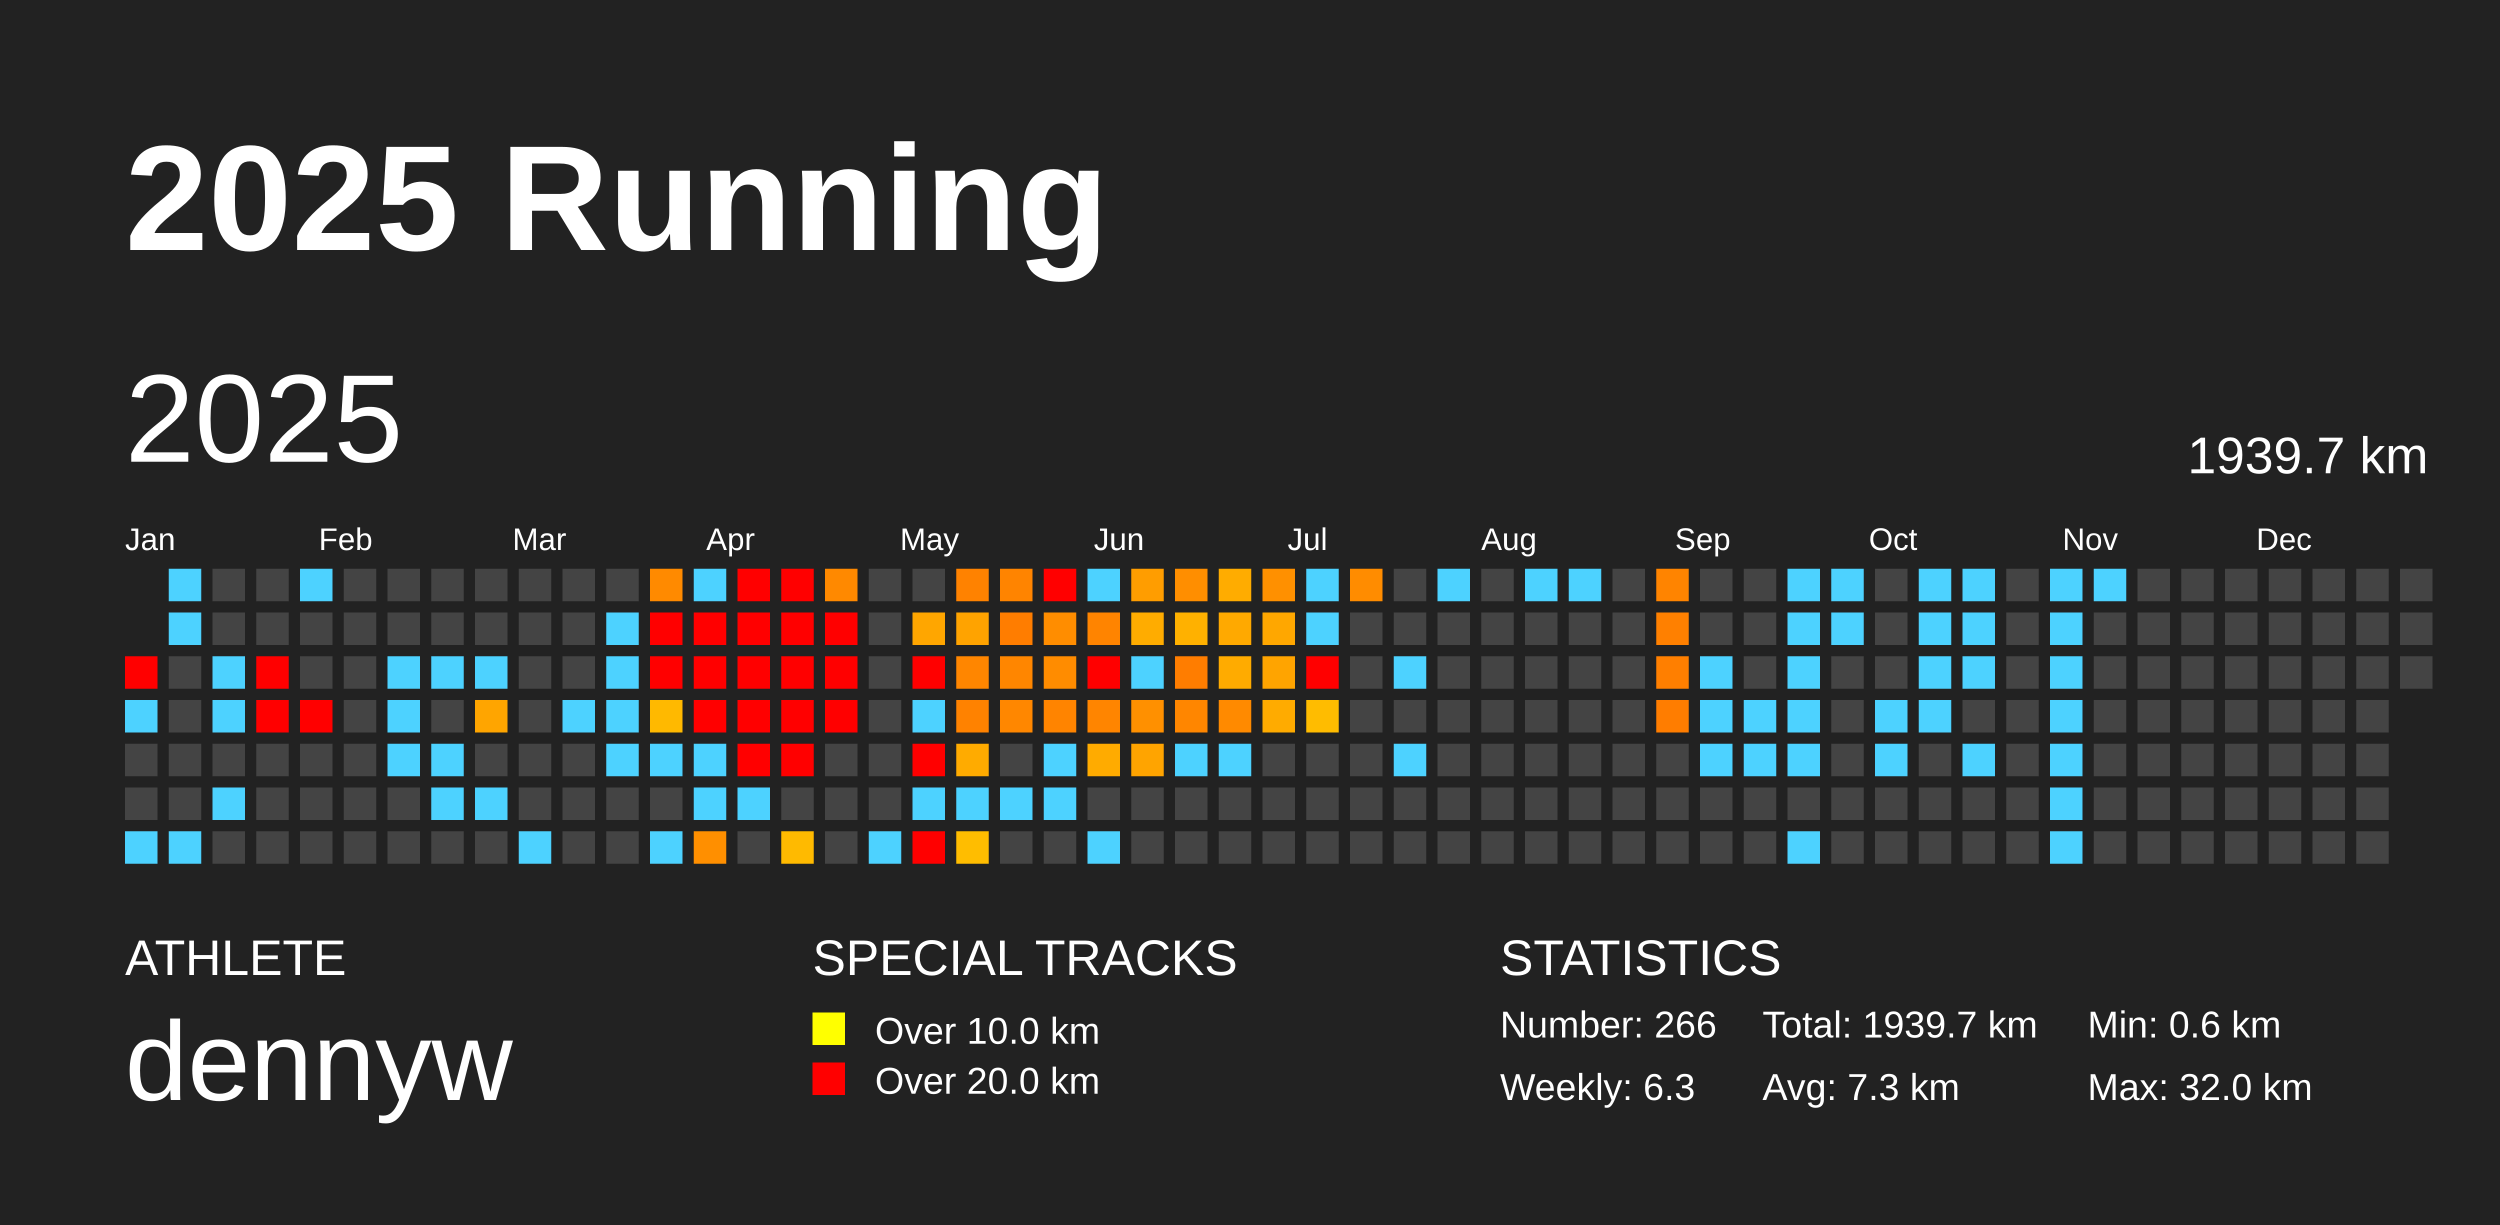
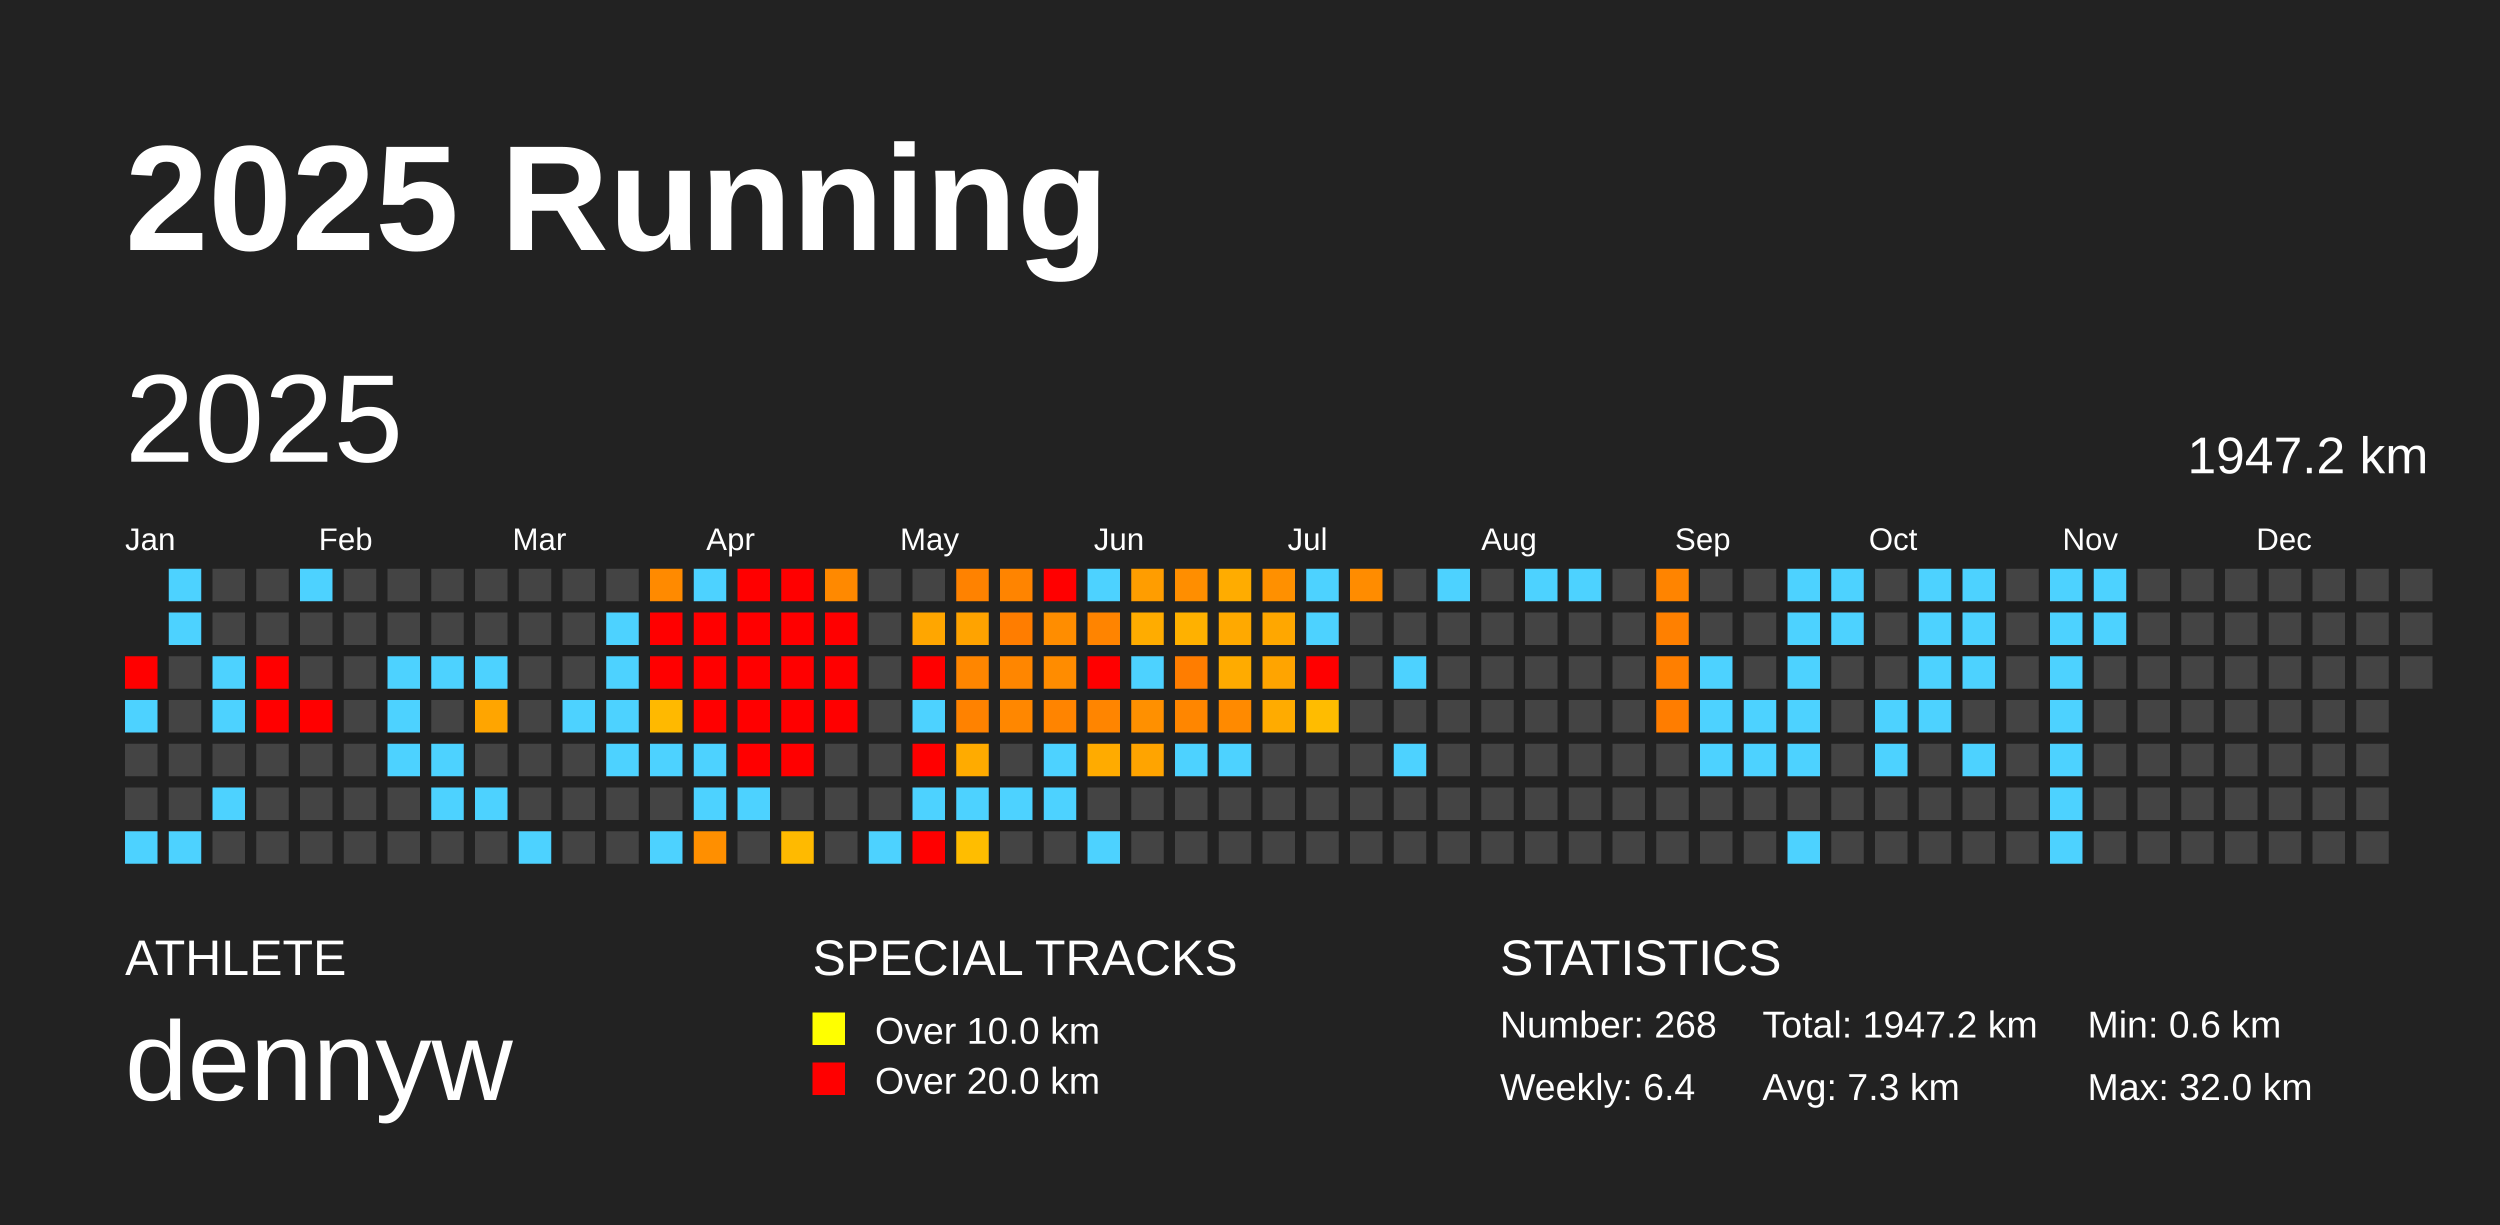
<svg xmlns="http://www.w3.org/2000/svg" baseProfile="full" height="98mm" version="1.1" viewBox="0,0,200,98" width="200mm">
  <defs />
  <rect fill="#222222" height="98" width="200" x="0" y="0" />
  <text fill="#FFFFFF" style="font-size:12px; font-family:Arial; font-weight:bold;" x="10" y="20">2025 Running</text>
  <text fill="#FFFFFF" style="font-size:4px; font-family:Arial" x="10" y="78">ATHLETE</text>
  <text fill="#FFFFFF" style="font-size:9px; font-family:Arial" x="10" y="88">dennyw</text>
  <text fill="#FFFFFF" style="font-size:4px; font-family:Arial" x="65" y="78">SPECIAL TRACKS</text>
  <rect fill="yellow" height="2.6" width="2.6" x="65" y="81" />
  <text fill="#FFFFFF" style="font-size:3px; font-family:Arial" x="70" y="83.5">Over 10.0 km</text>
  <rect fill="red" height="2.6" width="2.6" x="65" y="85" />
  <text fill="#FFFFFF" style="font-size:3px; font-family:Arial" x="70" y="87.5">Over 20.0 km</text>
  <text fill="#FFFFFF" style="font-size:4px; font-family:Arial" x="120" y="78">STATISTICS</text>
-   <text fill="#FFFFFF" style="font-size:3px; font-family:Arial" x="120" y="83">Number: 266</text>
-   <text fill="#FFFFFF" style="font-size:3px; font-family:Arial" x="120" y="88">Weekly: 6.3</text>
-   <text fill="#FFFFFF" style="font-size:3px; font-family:Arial" x="141" y="83">Total: 1939.7 km</text>
+   <text fill="#FFFFFF" style="font-size:3px; font-family:Arial" x="120" y="83">Number: 268</text>
+   <text fill="#FFFFFF" style="font-size:3px; font-family:Arial" x="120" y="88">Weekly: 6.4</text>
+   <text fill="#FFFFFF" style="font-size:3px; font-family:Arial" x="141" y="83">Total: 1947.2 km</text>
  <text fill="#FFFFFF" style="font-size:3px; font-family:Arial" x="141" y="88">Avg: 7.3 km</text>
  <text fill="#FFFFFF" style="font-size:3px; font-family:Arial" x="167" y="83">Min: 0.6 km</text>
  <text fill="#FFFFFF" style="font-size:3px; font-family:Arial" x="167" y="88">Max: 32.0 km</text>
  <text dominant-baseline="hanging" fill="#FFFFFF" style="font-size:10.0px; font-family:Arial;" x="10" y="30">2025</text>
-   <text dominant-baseline="hanging" fill="#FFFFFF" style="font-size:4.125px; font-family:Arial;" x="175" y="35">1939.7 km</text>
+   <text dominant-baseline="hanging" fill="#FFFFFF" style="font-size:4.125px; font-family:Arial;" x="175" y="35">1947.2 km</text>
  <text fill="#FFFFFF" style="font-size:2.5px; font-family:Arial" x="10.0" y="44">Jan</text>
  <text fill="#FFFFFF" style="font-size:2.5px; font-family:Arial" x="25.5" y="44">Feb</text>
  <text fill="#FFFFFF" style="font-size:2.5px; font-family:Arial" x="41.0" y="44">Mar</text>
  <text fill="#FFFFFF" style="font-size:2.5px; font-family:Arial" x="56.5" y="44">Apr</text>
  <text fill="#FFFFFF" style="font-size:2.5px; font-family:Arial" x="72.0" y="44">May</text>
  <text fill="#FFFFFF" style="font-size:2.5px; font-family:Arial" x="87.5" y="44">Jun</text>
  <text fill="#FFFFFF" style="font-size:2.5px; font-family:Arial" x="103.0" y="44">Jul</text>
  <text fill="#FFFFFF" style="font-size:2.5px; font-family:Arial" x="118.5" y="44">Aug</text>
  <text fill="#FFFFFF" style="font-size:2.5px; font-family:Arial" x="134.0" y="44">Sep</text>
  <text fill="#FFFFFF" style="font-size:2.5px; font-family:Arial" x="149.5" y="44">Oct</text>
  <text fill="#FFFFFF" style="font-size:2.5px; font-family:Arial" x="165.0" y="44">Nov</text>
  <text fill="#FFFFFF" style="font-size:2.5px; font-family:Arial" x="180.5" y="44">Dec</text>
  <rect fill="red" height="2.6" width="2.6" x="10.0" y="52.5" />
  <rect fill="#4dd2ff" height="2.6" width="2.6" x="10.0" y="56.0" />
  <rect fill="#444444" height="2.6" width="2.6" x="10.0" y="59.5" />
  <rect fill="#444444" height="2.6" width="2.6" x="10.0" y="63.0" />
  <rect fill="#4dd2ff" height="2.6" width="2.6" x="10.0" y="66.5" />
  <rect fill="#4dd2ff" height="2.6" width="2.6" x="13.5" y="45.5" />
  <rect fill="#4dd2ff" height="2.6" width="2.6" x="13.5" y="49.0" />
  <rect fill="#444444" height="2.6" width="2.6" x="13.5" y="52.5" />
  <rect fill="#444444" height="2.6" width="2.6" x="13.5" y="56.0" />
  <rect fill="#444444" height="2.6" width="2.6" x="13.5" y="59.5" />
  <rect fill="#444444" height="2.6" width="2.6" x="13.5" y="63.0" />
  <rect fill="#4dd2ff" height="2.6" width="2.6" x="13.5" y="66.5" />
  <rect fill="#444444" height="2.6" width="2.6" x="17.0" y="45.5" />
  <rect fill="#444444" height="2.6" width="2.6" x="17.0" y="49.0" />
  <rect fill="#4dd2ff" height="2.6" width="2.6" x="17.0" y="52.5" />
  <rect fill="#4dd2ff" height="2.6" width="2.6" x="17.0" y="56.0" />
  <rect fill="#444444" height="2.6" width="2.6" x="17.0" y="59.5" />
  <rect fill="#4dd2ff" height="2.6" width="2.6" x="17.0" y="63.0" />
  <rect fill="#444444" height="2.6" width="2.6" x="17.0" y="66.5" />
  <rect fill="#444444" height="2.6" width="2.6" x="20.5" y="45.5" />
  <rect fill="#444444" height="2.6" width="2.6" x="20.5" y="49.0" />
  <rect fill="red" height="2.6" width="2.6" x="20.5" y="52.5" />
  <rect fill="red" height="2.6" width="2.6" x="20.5" y="56.0" />
  <rect fill="#444444" height="2.6" width="2.6" x="20.5" y="59.5" />
  <rect fill="#444444" height="2.6" width="2.6" x="20.5" y="63.0" />
  <rect fill="#444444" height="2.6" width="2.6" x="20.5" y="66.5" />
  <rect fill="#4dd2ff" height="2.6" width="2.6" x="24.0" y="45.5" />
  <rect fill="#444444" height="2.6" width="2.6" x="24.0" y="49.0" />
  <rect fill="#444444" height="2.6" width="2.6" x="24.0" y="52.5" />
  <rect fill="red" height="2.6" width="2.6" x="24.0" y="56.0" />
  <rect fill="#444444" height="2.6" width="2.6" x="24.0" y="59.5" />
  <rect fill="#444444" height="2.6" width="2.6" x="24.0" y="63.0" />
  <rect fill="#444444" height="2.6" width="2.6" x="24.0" y="66.5" />
  <rect fill="#444444" height="2.6" width="2.6" x="27.5" y="45.5" />
  <rect fill="#444444" height="2.6" width="2.6" x="27.5" y="49.0" />
  <rect fill="#444444" height="2.6" width="2.6" x="27.5" y="52.5" />
  <rect fill="#444444" height="2.6" width="2.6" x="27.5" y="56.0" />
  <rect fill="#444444" height="2.6" width="2.6" x="27.5" y="59.5" />
  <rect fill="#444444" height="2.6" width="2.6" x="27.5" y="63.0" />
  <rect fill="#444444" height="2.6" width="2.6" x="27.5" y="66.5" />
  <rect fill="#444444" height="2.6" width="2.6" x="31.0" y="45.5" />
  <rect fill="#444444" height="2.6" width="2.6" x="31.0" y="49.0" />
  <rect fill="#4dd2ff" height="2.6" width="2.6" x="31.0" y="52.5" />
  <rect fill="#4dd2ff" height="2.6" width="2.6" x="31.0" y="56.0" />
  <rect fill="#4dd2ff" height="2.6" width="2.6" x="31.0" y="59.5" />
  <rect fill="#444444" height="2.6" width="2.6" x="31.0" y="63.0" />
  <rect fill="#444444" height="2.6" width="2.6" x="31.0" y="66.5" />
  <rect fill="#444444" height="2.6" width="2.6" x="34.5" y="45.5" />
  <rect fill="#444444" height="2.6" width="2.6" x="34.5" y="49.0" />
  <rect fill="#4dd2ff" height="2.6" width="2.6" x="34.5" y="52.5" />
  <rect fill="#444444" height="2.6" width="2.6" x="34.5" y="56.0" />
  <rect fill="#4dd2ff" height="2.6" width="2.6" x="34.5" y="59.5" />
  <rect fill="#4dd2ff" height="2.6" width="2.6" x="34.5" y="63.0" />
  <rect fill="#444444" height="2.6" width="2.6" x="34.5" y="66.5" />
  <rect fill="#444444" height="2.6" width="2.6" x="38.0" y="45.5" />
  <rect fill="#444444" height="2.6" width="2.6" x="38.0" y="49.0" />
  <rect fill="#4dd2ff" height="2.6" width="2.6" x="38.0" y="52.5" />
  <rect fill="#ffa500" height="2.6" width="2.6" x="38.0" y="56.0" />
  <rect fill="#444444" height="2.6" width="2.6" x="38.0" y="59.5" />
  <rect fill="#4dd2ff" height="2.6" width="2.6" x="38.0" y="63.0" />
  <rect fill="#444444" height="2.6" width="2.6" x="38.0" y="66.5" />
  <rect fill="#444444" height="2.6" width="2.6" x="41.5" y="45.5" />
  <rect fill="#444444" height="2.6" width="2.6" x="41.5" y="49.0" />
  <rect fill="#444444" height="2.6" width="2.6" x="41.5" y="52.5" />
  <rect fill="#444444" height="2.6" width="2.6" x="41.5" y="56.0" />
  <rect fill="#444444" height="2.6" width="2.6" x="41.5" y="59.5" />
  <rect fill="#444444" height="2.6" width="2.6" x="41.5" y="63.0" />
  <rect fill="#4dd2ff" height="2.6" width="2.6" x="41.5" y="66.5" />
  <rect fill="#444444" height="2.6" width="2.6" x="45.0" y="45.5" />
  <rect fill="#444444" height="2.6" width="2.6" x="45.0" y="49.0" />
  <rect fill="#444444" height="2.6" width="2.6" x="45.0" y="52.5" />
  <rect fill="#4dd2ff" height="2.6" width="2.6" x="45.0" y="56.0" />
  <rect fill="#444444" height="2.6" width="2.6" x="45.0" y="59.5" />
  <rect fill="#444444" height="2.6" width="2.6" x="45.0" y="63.0" />
  <rect fill="#444444" height="2.6" width="2.6" x="45.0" y="66.5" />
  <rect fill="#444444" height="2.6" width="2.6" x="48.5" y="45.5" />
  <rect fill="#4dd2ff" height="2.6" width="2.6" x="48.5" y="49.0" />
  <rect fill="#4dd2ff" height="2.6" width="2.6" x="48.5" y="52.5" />
  <rect fill="#4dd2ff" height="2.6" width="2.6" x="48.5" y="56.0" />
  <rect fill="#4dd2ff" height="2.6" width="2.6" x="48.5" y="59.5" />
  <rect fill="#444444" height="2.6" width="2.6" x="48.5" y="63.0" />
  <rect fill="#444444" height="2.6" width="2.6" x="48.5" y="66.5" />
  <rect fill="#ff8a00" height="2.6" width="2.6" x="52.0" y="45.5" />
  <rect fill="red" height="2.6" width="2.6" x="52.0" y="49.0" />
  <rect fill="red" height="2.6" width="2.6" x="52.0" y="52.5" />
  <rect fill="#ffb900" height="2.6" width="2.6" x="52.0" y="56.0" />
  <rect fill="#4dd2ff" height="2.6" width="2.6" x="52.0" y="59.5" />
  <rect fill="#444444" height="2.6" width="2.6" x="52.0" y="63.0" />
  <rect fill="#4dd2ff" height="2.6" width="2.6" x="52.0" y="66.5" />
  <rect fill="#4dd2ff" height="2.6" width="2.6" x="55.5" y="45.5" />
  <rect fill="red" height="2.6" width="2.6" x="55.5" y="49.0" />
  <rect fill="red" height="2.6" width="2.6" x="55.5" y="52.5" />
  <rect fill="red" height="2.6" width="2.6" x="55.5" y="56.0" />
  <rect fill="#4dd2ff" height="2.6" width="2.6" x="55.5" y="59.5" />
  <rect fill="#4dd2ff" height="2.6" width="2.6" x="55.5" y="63.0" />
  <rect fill="#ff8f00" height="2.6" width="2.6" x="55.5" y="66.5" />
  <rect fill="red" height="2.6" width="2.6" x="59.0" y="45.5" />
  <rect fill="red" height="2.6" width="2.6" x="59.0" y="49.0" />
  <rect fill="red" height="2.6" width="2.6" x="59.0" y="52.5" />
  <rect fill="red" height="2.6" width="2.6" x="59.0" y="56.0" />
  <rect fill="red" height="2.6" width="2.6" x="59.0" y="59.5" />
  <rect fill="#4dd2ff" height="2.6" width="2.6" x="59.0" y="63.0" />
  <rect fill="#444444" height="2.6" width="2.6" x="59.0" y="66.5" />
  <rect fill="red" height="2.6" width="2.6" x="62.5" y="45.5" />
  <rect fill="red" height="2.6" width="2.6" x="62.5" y="49.0" />
  <rect fill="red" height="2.6" width="2.6" x="62.5" y="52.5" />
  <rect fill="red" height="2.6" width="2.6" x="62.5" y="56.0" />
  <rect fill="red" height="2.6" width="2.6" x="62.5" y="59.5" />
  <rect fill="#444444" height="2.6" width="2.6" x="62.5" y="63.0" />
  <rect fill="#ffba00" height="2.6" width="2.6" x="62.5" y="66.5" />
  <rect fill="#ff8900" height="2.6" width="2.6" x="66.0" y="45.5" />
  <rect fill="red" height="2.6" width="2.6" x="66.0" y="49.0" />
  <rect fill="red" height="2.6" width="2.6" x="66.0" y="52.5" />
  <rect fill="red" height="2.6" width="2.6" x="66.0" y="56.0" />
  <rect fill="#444444" height="2.6" width="2.6" x="66.0" y="59.5" />
  <rect fill="#444444" height="2.6" width="2.6" x="66.0" y="63.0" />
  <rect fill="#444444" height="2.6" width="2.6" x="66.0" y="66.5" />
  <rect fill="#444444" height="2.6" width="2.6" x="69.5" y="45.5" />
  <rect fill="#444444" height="2.6" width="2.6" x="69.5" y="49.0" />
  <rect fill="#444444" height="2.6" width="2.6" x="69.5" y="52.5" />
  <rect fill="#444444" height="2.6" width="2.6" x="69.5" y="56.0" />
  <rect fill="#444444" height="2.6" width="2.6" x="69.5" y="59.5" />
  <rect fill="#444444" height="2.6" width="2.6" x="69.5" y="63.0" />
  <rect fill="#4dd2ff" height="2.6" width="2.6" x="69.5" y="66.5" />
  <rect fill="#444444" height="2.6" width="2.6" x="73.0" y="45.5" />
  <rect fill="#ffa600" height="2.6" width="2.6" x="73.0" y="49.0" />
  <rect fill="red" height="2.6" width="2.6" x="73.0" y="52.5" />
  <rect fill="#4dd2ff" height="2.6" width="2.6" x="73.0" y="56.0" />
  <rect fill="red" height="2.6" width="2.6" x="73.0" y="59.5" />
  <rect fill="#4dd2ff" height="2.6" width="2.6" x="73.0" y="63.0" />
  <rect fill="red" height="2.6" width="2.6" x="73.0" y="66.5" />
  <rect fill="#ff8200" height="2.6" width="2.6" x="76.5" y="45.5" />
  <rect fill="#ffa300" height="2.6" width="2.6" x="76.5" y="49.0" />
  <rect fill="#ff8600" height="2.6" width="2.6" x="76.5" y="52.5" />
  <rect fill="#ff8200" height="2.6" width="2.6" x="76.5" y="56.0" />
  <rect fill="#ffab00" height="2.6" width="2.6" x="76.5" y="59.5" />
  <rect fill="#4dd2ff" height="2.6" width="2.6" x="76.5" y="63.0" />
  <rect fill="#ffbd00" height="2.6" width="2.6" x="76.5" y="66.5" />
  <rect fill="#ff8400" height="2.6" width="2.6" x="80.0" y="45.5" />
  <rect fill="#ff7d00" height="2.6" width="2.6" x="80.0" y="49.0" />
  <rect fill="#ff8600" height="2.6" width="2.6" x="80.0" y="52.5" />
  <rect fill="#ff8700" height="2.6" width="2.6" x="80.0" y="56.0" />
  <rect fill="#444444" height="2.6" width="2.6" x="80.0" y="59.5" />
  <rect fill="#4dd2ff" height="2.6" width="2.6" x="80.0" y="63.0" />
  <rect fill="#444444" height="2.6" width="2.6" x="80.0" y="66.5" />
  <rect fill="red" height="2.6" width="2.6" x="83.5" y="45.5" />
  <rect fill="#ff8d00" height="2.6" width="2.6" x="83.5" y="49.0" />
  <rect fill="#ff8c00" height="2.6" width="2.6" x="83.5" y="52.5" />
  <rect fill="#ff8400" height="2.6" width="2.6" x="83.5" y="56.0" />
  <rect fill="#4dd2ff" height="2.6" width="2.6" x="83.5" y="59.5" />
  <rect fill="#4dd2ff" height="2.6" width="2.6" x="83.5" y="63.0" />
  <rect fill="#444444" height="2.6" width="2.6" x="83.5" y="66.5" />
  <rect fill="#4dd2ff" height="2.6" width="2.6" x="87.0" y="45.5" />
  <rect fill="#ff8400" height="2.6" width="2.6" x="87.0" y="49.0" />
  <rect fill="red" height="2.6" width="2.6" x="87.0" y="52.5" />
  <rect fill="#ff8500" height="2.6" width="2.6" x="87.0" y="56.0" />
  <rect fill="#ffab00" height="2.6" width="2.6" x="87.0" y="59.5" />
  <rect fill="#444444" height="2.6" width="2.6" x="87.0" y="63.0" />
  <rect fill="#4dd2ff" height="2.6" width="2.6" x="87.0" y="66.5" />
  <rect fill="#ff9d00" height="2.6" width="2.6" x="90.5" y="45.5" />
  <rect fill="#ffac00" height="2.6" width="2.6" x="90.5" y="49.0" />
  <rect fill="#4dd2ff" height="2.6" width="2.6" x="90.5" y="52.5" />
  <rect fill="#ff9000" height="2.6" width="2.6" x="90.5" y="56.0" />
  <rect fill="#ffa400" height="2.6" width="2.6" x="90.5" y="59.5" />
  <rect fill="#444444" height="2.6" width="2.6" x="90.5" y="63.0" />
  <rect fill="#444444" height="2.6" width="2.6" x="90.5" y="66.5" />
  <rect fill="#ff8e00" height="2.6" width="2.6" x="94.0" y="45.5" />
  <rect fill="#ffb100" height="2.6" width="2.6" x="94.0" y="49.0" />
  <rect fill="#ff7d00" height="2.6" width="2.6" x="94.0" y="52.5" />
  <rect fill="#ff8600" height="2.6" width="2.6" x="94.0" y="56.0" />
  <rect fill="#4dd2ff" height="2.6" width="2.6" x="94.0" y="59.5" />
  <rect fill="#444444" height="2.6" width="2.6" x="94.0" y="63.0" />
  <rect fill="#444444" height="2.6" width="2.6" x="94.0" y="66.5" />
  <rect fill="#ffac00" height="2.6" width="2.6" x="97.5" y="45.5" />
  <rect fill="#ffa900" height="2.6" width="2.6" x="97.5" y="49.0" />
  <rect fill="#ffab00" height="2.6" width="2.6" x="97.5" y="52.5" />
  <rect fill="#ff8a00" height="2.6" width="2.6" x="97.5" y="56.0" />
  <rect fill="#4dd2ff" height="2.6" width="2.6" x="97.5" y="59.5" />
  <rect fill="#444444" height="2.6" width="2.6" x="97.5" y="63.0" />
  <rect fill="#444444" height="2.6" width="2.6" x="97.5" y="66.5" />
  <rect fill="#ff9000" height="2.6" width="2.6" x="101.0" y="45.5" />
  <rect fill="#ffa700" height="2.6" width="2.6" x="101.0" y="49.0" />
  <rect fill="#ffa400" height="2.6" width="2.6" x="101.0" y="52.5" />
  <rect fill="#ffab00" height="2.6" width="2.6" x="101.0" y="56.0" />
  <rect fill="#444444" height="2.6" width="2.6" x="101.0" y="59.5" />
  <rect fill="#444444" height="2.6" width="2.6" x="101.0" y="63.0" />
  <rect fill="#444444" height="2.6" width="2.6" x="101.0" y="66.5" />
  <rect fill="#4dd2ff" height="2.6" width="2.6" x="104.5" y="45.5" />
  <rect fill="#4dd2ff" height="2.6" width="2.6" x="104.5" y="49.0" />
  <rect fill="red" height="2.6" width="2.6" x="104.5" y="52.5" />
  <rect fill="#ffbc00" height="2.6" width="2.6" x="104.5" y="56.0" />
  <rect fill="#444444" height="2.6" width="2.6" x="104.5" y="59.5" />
  <rect fill="#444444" height="2.6" width="2.6" x="104.5" y="63.0" />
  <rect fill="#444444" height="2.6" width="2.6" x="104.5" y="66.5" />
  <rect fill="#ff8c00" height="2.6" width="2.6" x="108.0" y="45.5" />
  <rect fill="#444444" height="2.6" width="2.6" x="108.0" y="49.0" />
  <rect fill="#444444" height="2.6" width="2.6" x="108.0" y="52.5" />
  <rect fill="#444444" height="2.6" width="2.6" x="108.0" y="56.0" />
  <rect fill="#444444" height="2.6" width="2.6" x="108.0" y="59.5" />
  <rect fill="#444444" height="2.6" width="2.6" x="108.0" y="63.0" />
  <rect fill="#444444" height="2.6" width="2.6" x="108.0" y="66.5" />
  <rect fill="#444444" height="2.6" width="2.6" x="111.5" y="45.5" />
  <rect fill="#444444" height="2.6" width="2.6" x="111.5" y="49.0" />
  <rect fill="#4dd2ff" height="2.6" width="2.6" x="111.5" y="52.5" />
  <rect fill="#444444" height="2.6" width="2.6" x="111.5" y="56.0" />
  <rect fill="#4dd2ff" height="2.6" width="2.6" x="111.5" y="59.5" />
  <rect fill="#444444" height="2.6" width="2.6" x="111.5" y="63.0" />
  <rect fill="#444444" height="2.6" width="2.6" x="111.5" y="66.5" />
  <rect fill="#4dd2ff" height="2.6" width="2.6" x="115.0" y="45.5" />
  <rect fill="#444444" height="2.6" width="2.6" x="115.0" y="49.0" />
  <rect fill="#444444" height="2.6" width="2.6" x="115.0" y="52.5" />
  <rect fill="#444444" height="2.6" width="2.6" x="115.0" y="56.0" />
  <rect fill="#444444" height="2.6" width="2.6" x="115.0" y="59.5" />
  <rect fill="#444444" height="2.6" width="2.6" x="115.0" y="63.0" />
  <rect fill="#444444" height="2.6" width="2.6" x="115.0" y="66.5" />
  <rect fill="#444444" height="2.6" width="2.6" x="118.5" y="45.5" />
  <rect fill="#444444" height="2.6" width="2.6" x="118.5" y="49.0" />
  <rect fill="#444444" height="2.6" width="2.6" x="118.5" y="52.5" />
  <rect fill="#444444" height="2.6" width="2.6" x="118.5" y="56.0" />
  <rect fill="#444444" height="2.6" width="2.6" x="118.5" y="59.5" />
  <rect fill="#444444" height="2.6" width="2.6" x="118.5" y="63.0" />
  <rect fill="#444444" height="2.6" width="2.6" x="118.5" y="66.5" />
  <rect fill="#4dd2ff" height="2.6" width="2.6" x="122.0" y="45.5" />
  <rect fill="#444444" height="2.6" width="2.6" x="122.0" y="49.0" />
  <rect fill="#444444" height="2.6" width="2.6" x="122.0" y="52.5" />
  <rect fill="#444444" height="2.6" width="2.6" x="122.0" y="56.0" />
  <rect fill="#444444" height="2.6" width="2.6" x="122.0" y="59.5" />
  <rect fill="#444444" height="2.6" width="2.6" x="122.0" y="63.0" />
  <rect fill="#444444" height="2.6" width="2.6" x="122.0" y="66.5" />
  <rect fill="#4dd2ff" height="2.6" width="2.6" x="125.5" y="45.5" />
  <rect fill="#444444" height="2.6" width="2.6" x="125.5" y="49.0" />
  <rect fill="#444444" height="2.6" width="2.6" x="125.5" y="52.5" />
  <rect fill="#444444" height="2.6" width="2.6" x="125.5" y="56.0" />
  <rect fill="#444444" height="2.6" width="2.6" x="125.5" y="59.5" />
  <rect fill="#444444" height="2.6" width="2.6" x="125.5" y="63.0" />
  <rect fill="#444444" height="2.6" width="2.6" x="125.5" y="66.5" />
  <rect fill="#444444" height="2.6" width="2.6" x="129.0" y="45.5" />
  <rect fill="#444444" height="2.6" width="2.6" x="129.0" y="49.0" />
  <rect fill="#444444" height="2.6" width="2.6" x="129.0" y="52.5" />
  <rect fill="#444444" height="2.6" width="2.6" x="129.0" y="56.0" />
  <rect fill="#444444" height="2.6" width="2.6" x="129.0" y="59.5" />
  <rect fill="#444444" height="2.6" width="2.6" x="129.0" y="63.0" />
  <rect fill="#444444" height="2.6" width="2.6" x="129.0" y="66.5" />
  <rect fill="#ff8400" height="2.6" width="2.6" x="132.5" y="45.5" />
  <rect fill="#ff8000" height="2.6" width="2.6" x="132.5" y="49.0" />
  <rect fill="#ff7f00" height="2.6" width="2.6" x="132.5" y="52.5" />
  <rect fill="#ff7d00" height="2.6" width="2.6" x="132.5" y="56.0" />
  <rect fill="#444444" height="2.6" width="2.6" x="132.5" y="59.5" />
  <rect fill="#444444" height="2.6" width="2.6" x="132.5" y="63.0" />
  <rect fill="#444444" height="2.6" width="2.6" x="132.5" y="66.5" />
  <rect fill="#444444" height="2.6" width="2.6" x="136.0" y="45.5" />
  <rect fill="#444444" height="2.6" width="2.6" x="136.0" y="49.0" />
  <rect fill="#4dd2ff" height="2.6" width="2.6" x="136.0" y="52.5" />
  <rect fill="#4dd2ff" height="2.6" width="2.6" x="136.0" y="56.0" />
  <rect fill="#4dd2ff" height="2.6" width="2.6" x="136.0" y="59.5" />
  <rect fill="#444444" height="2.6" width="2.6" x="136.0" y="63.0" />
  <rect fill="#444444" height="2.6" width="2.6" x="136.0" y="66.5" />
  <rect fill="#444444" height="2.6" width="2.6" x="139.5" y="45.5" />
  <rect fill="#444444" height="2.6" width="2.6" x="139.5" y="49.0" />
  <rect fill="#444444" height="2.6" width="2.6" x="139.5" y="52.5" />
  <rect fill="#4dd2ff" height="2.6" width="2.6" x="139.5" y="56.0" />
  <rect fill="#4dd2ff" height="2.6" width="2.6" x="139.5" y="59.5" />
  <rect fill="#444444" height="2.6" width="2.6" x="139.5" y="63.0" />
  <rect fill="#444444" height="2.6" width="2.6" x="139.5" y="66.5" />
  <rect fill="#4dd2ff" height="2.6" width="2.6" x="143.0" y="45.5" />
  <rect fill="#4dd2ff" height="2.6" width="2.6" x="143.0" y="49.0" />
  <rect fill="#4dd2ff" height="2.6" width="2.6" x="143.0" y="52.5" />
  <rect fill="#4dd2ff" height="2.6" width="2.6" x="143.0" y="56.0" />
  <rect fill="#4dd2ff" height="2.6" width="2.6" x="143.0" y="59.5" />
  <rect fill="#444444" height="2.6" width="2.6" x="143.0" y="63.0" />
  <rect fill="#4dd2ff" height="2.6" width="2.6" x="143.0" y="66.5" />
  <rect fill="#4dd2ff" height="2.6" width="2.6" x="146.5" y="45.5" />
  <rect fill="#4dd2ff" height="2.6" width="2.6" x="146.5" y="49.0" />
  <rect fill="#444444" height="2.6" width="2.6" x="146.5" y="52.5" />
  <rect fill="#444444" height="2.6" width="2.6" x="146.5" y="56.0" />
  <rect fill="#444444" height="2.6" width="2.6" x="146.5" y="59.5" />
  <rect fill="#444444" height="2.6" width="2.6" x="146.5" y="63.0" />
  <rect fill="#444444" height="2.6" width="2.6" x="146.5" y="66.5" />
  <rect fill="#444444" height="2.6" width="2.6" x="150.0" y="45.5" />
  <rect fill="#444444" height="2.6" width="2.6" x="150.0" y="49.0" />
  <rect fill="#444444" height="2.6" width="2.6" x="150.0" y="52.5" />
  <rect fill="#4dd2ff" height="2.6" width="2.6" x="150.0" y="56.0" />
  <rect fill="#4dd2ff" height="2.6" width="2.6" x="150.0" y="59.5" />
  <rect fill="#444444" height="2.6" width="2.6" x="150.0" y="63.0" />
  <rect fill="#444444" height="2.6" width="2.6" x="150.0" y="66.5" />
  <rect fill="#4dd2ff" height="2.6" width="2.6" x="153.5" y="45.5" />
  <rect fill="#4dd2ff" height="2.6" width="2.6" x="153.5" y="49.0" />
  <rect fill="#4dd2ff" height="2.6" width="2.6" x="153.5" y="52.5" />
  <rect fill="#4dd2ff" height="2.6" width="2.6" x="153.5" y="56.0" />
  <rect fill="#444444" height="2.6" width="2.6" x="153.5" y="59.5" />
  <rect fill="#444444" height="2.6" width="2.6" x="153.5" y="63.0" />
  <rect fill="#444444" height="2.6" width="2.6" x="153.5" y="66.5" />
  <rect fill="#4dd2ff" height="2.6" width="2.6" x="157.0" y="45.5" />
  <rect fill="#4dd2ff" height="2.6" width="2.6" x="157.0" y="49.0" />
  <rect fill="#4dd2ff" height="2.6" width="2.6" x="157.0" y="52.5" />
  <rect fill="#444444" height="2.6" width="2.6" x="157.0" y="56.0" />
  <rect fill="#4dd2ff" height="2.6" width="2.6" x="157.0" y="59.5" />
  <rect fill="#444444" height="2.6" width="2.6" x="157.0" y="63.0" />
  <rect fill="#444444" height="2.6" width="2.6" x="157.0" y="66.5" />
  <rect fill="#444444" height="2.6" width="2.6" x="160.5" y="45.5" />
  <rect fill="#444444" height="2.6" width="2.6" x="160.5" y="49.0" />
  <rect fill="#444444" height="2.6" width="2.6" x="160.5" y="52.5" />
  <rect fill="#444444" height="2.6" width="2.6" x="160.5" y="56.0" />
  <rect fill="#444444" height="2.6" width="2.6" x="160.5" y="59.5" />
  <rect fill="#444444" height="2.6" width="2.6" x="160.5" y="63.0" />
  <rect fill="#444444" height="2.6" width="2.6" x="160.5" y="66.5" />
  <rect fill="#4dd2ff" height="2.6" width="2.6" x="164.0" y="45.5" />
  <rect fill="#4dd2ff" height="2.6" width="2.6" x="164.0" y="49.0" />
  <rect fill="#4dd2ff" height="2.6" width="2.6" x="164.0" y="52.5" />
  <rect fill="#4dd2ff" height="2.6" width="2.6" x="164.0" y="56.0" />
  <rect fill="#4dd2ff" height="2.6" width="2.6" x="164.0" y="59.5" />
  <rect fill="#4dd2ff" height="2.6" width="2.6" x="164.0" y="63.0" />
  <rect fill="#4dd2ff" height="2.6" width="2.6" x="164.0" y="66.5" />
  <rect fill="#4dd2ff" height="2.6" width="2.6" x="167.5" y="45.5" />
-   <rect fill="#444444" height="2.6" width="2.6" x="167.5" y="49.0" />
+   <rect fill="#4dd2ff" height="2.6" width="2.6" x="167.5" y="49.0" />
  <rect fill="#444444" height="2.6" width="2.6" x="167.5" y="52.5" />
  <rect fill="#444444" height="2.6" width="2.6" x="167.5" y="56.0" />
  <rect fill="#444444" height="2.6" width="2.6" x="167.5" y="59.5" />
  <rect fill="#444444" height="2.6" width="2.6" x="167.5" y="63.0" />
  <rect fill="#444444" height="2.6" width="2.6" x="167.5" y="66.5" />
  <rect fill="#444444" height="2.6" width="2.6" x="171.0" y="45.5" />
  <rect fill="#444444" height="2.6" width="2.6" x="171.0" y="49.0" />
  <rect fill="#444444" height="2.6" width="2.6" x="171.0" y="52.5" />
  <rect fill="#444444" height="2.6" width="2.6" x="171.0" y="56.0" />
  <rect fill="#444444" height="2.6" width="2.6" x="171.0" y="59.5" />
  <rect fill="#444444" height="2.6" width="2.6" x="171.0" y="63.0" />
  <rect fill="#444444" height="2.6" width="2.6" x="171.0" y="66.5" />
  <rect fill="#444444" height="2.6" width="2.6" x="174.5" y="45.5" />
  <rect fill="#444444" height="2.6" width="2.6" x="174.5" y="49.0" />
  <rect fill="#444444" height="2.6" width="2.6" x="174.5" y="52.5" />
  <rect fill="#444444" height="2.6" width="2.6" x="174.5" y="56.0" />
  <rect fill="#444444" height="2.6" width="2.6" x="174.5" y="59.5" />
  <rect fill="#444444" height="2.6" width="2.6" x="174.5" y="63.0" />
  <rect fill="#444444" height="2.6" width="2.6" x="174.5" y="66.5" />
  <rect fill="#444444" height="2.6" width="2.6" x="178.0" y="45.5" />
  <rect fill="#444444" height="2.6" width="2.6" x="178.0" y="49.0" />
  <rect fill="#444444" height="2.6" width="2.6" x="178.0" y="52.5" />
  <rect fill="#444444" height="2.6" width="2.6" x="178.0" y="56.0" />
  <rect fill="#444444" height="2.6" width="2.6" x="178.0" y="59.5" />
  <rect fill="#444444" height="2.6" width="2.6" x="178.0" y="63.0" />
  <rect fill="#444444" height="2.6" width="2.6" x="178.0" y="66.5" />
  <rect fill="#444444" height="2.6" width="2.6" x="181.5" y="45.5" />
  <rect fill="#444444" height="2.6" width="2.6" x="181.5" y="49.0" />
  <rect fill="#444444" height="2.6" width="2.6" x="181.5" y="52.5" />
  <rect fill="#444444" height="2.6" width="2.6" x="181.5" y="56.0" />
  <rect fill="#444444" height="2.6" width="2.6" x="181.5" y="59.5" />
  <rect fill="#444444" height="2.6" width="2.6" x="181.5" y="63.0" />
  <rect fill="#444444" height="2.6" width="2.6" x="181.5" y="66.5" />
  <rect fill="#444444" height="2.6" width="2.6" x="185.0" y="45.5" />
  <rect fill="#444444" height="2.6" width="2.6" x="185.0" y="49.0" />
  <rect fill="#444444" height="2.6" width="2.6" x="185.0" y="52.5" />
  <rect fill="#444444" height="2.6" width="2.6" x="185.0" y="56.0" />
  <rect fill="#444444" height="2.6" width="2.6" x="185.0" y="59.5" />
  <rect fill="#444444" height="2.6" width="2.6" x="185.0" y="63.0" />
  <rect fill="#444444" height="2.6" width="2.6" x="185.0" y="66.5" />
  <rect fill="#444444" height="2.6" width="2.6" x="188.5" y="45.5" />
  <rect fill="#444444" height="2.6" width="2.6" x="188.5" y="49.0" />
  <rect fill="#444444" height="2.6" width="2.6" x="188.5" y="52.5" />
  <rect fill="#444444" height="2.6" width="2.6" x="188.5" y="56.0" />
  <rect fill="#444444" height="2.6" width="2.6" x="188.5" y="59.5" />
  <rect fill="#444444" height="2.6" width="2.6" x="188.5" y="63.0" />
  <rect fill="#444444" height="2.6" width="2.6" x="188.5" y="66.5" />
  <rect fill="#444444" height="2.6" width="2.6" x="192.0" y="45.5" />
  <rect fill="#444444" height="2.6" width="2.6" x="192.0" y="49.0" />
  <rect fill="#444444" height="2.6" width="2.6" x="192.0" y="52.5" />
</svg>
